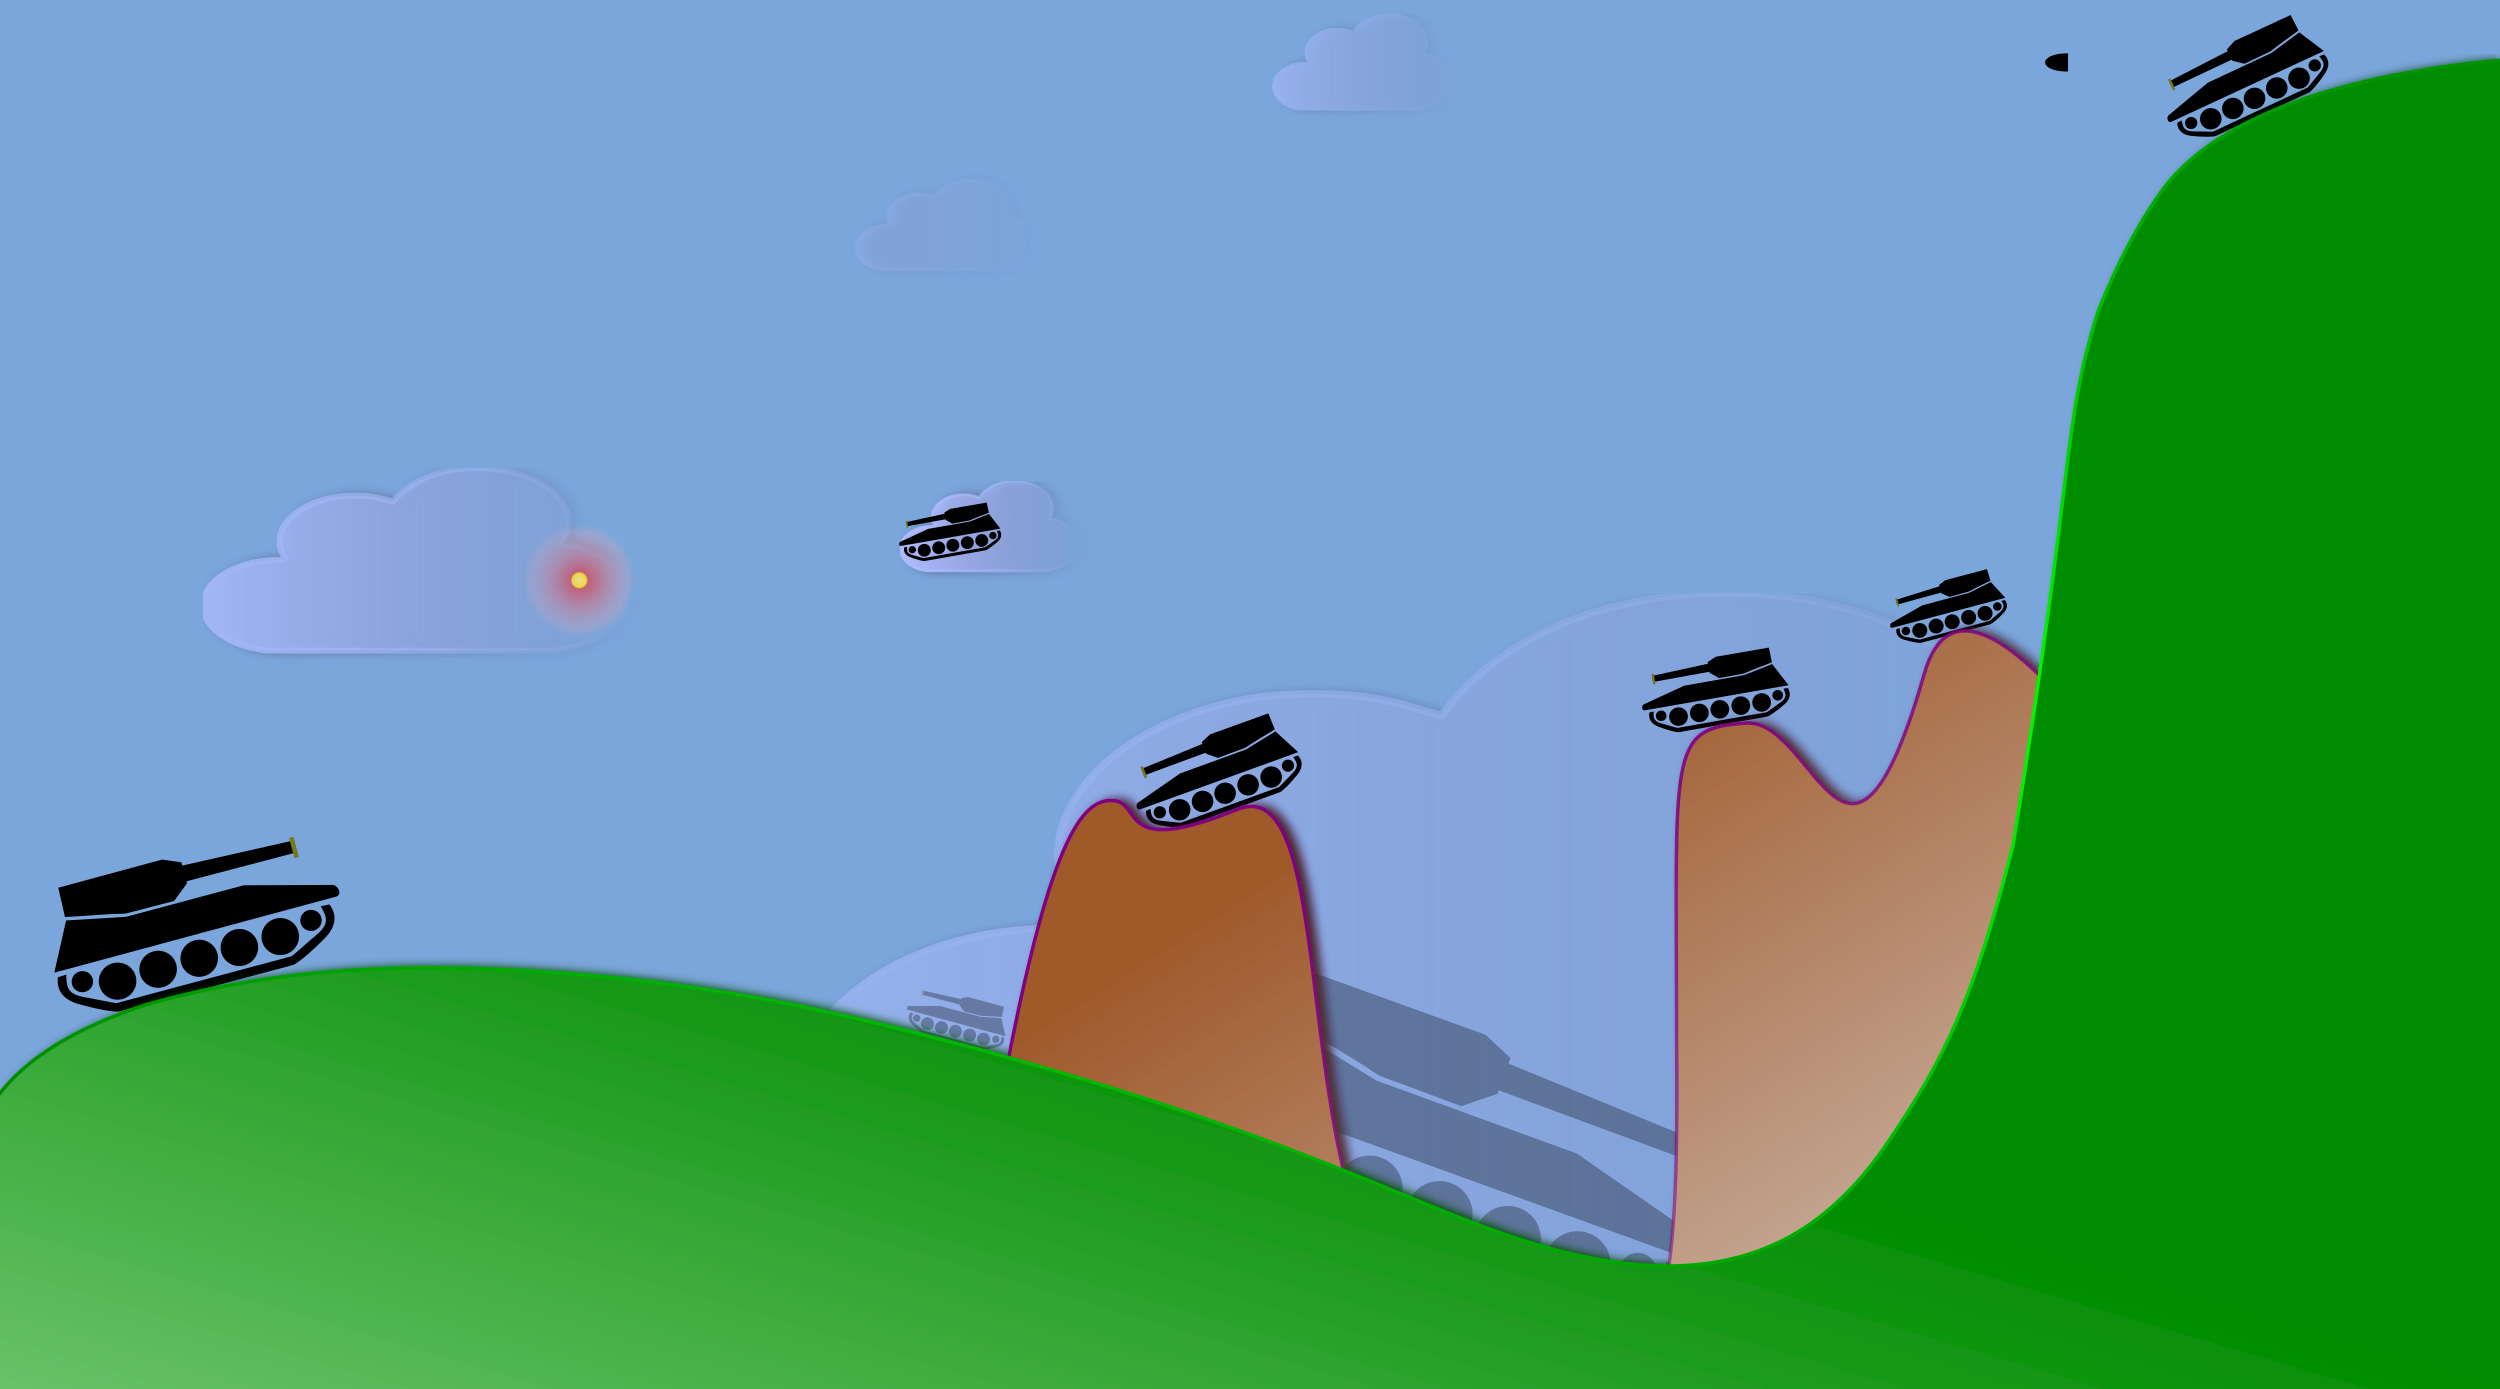
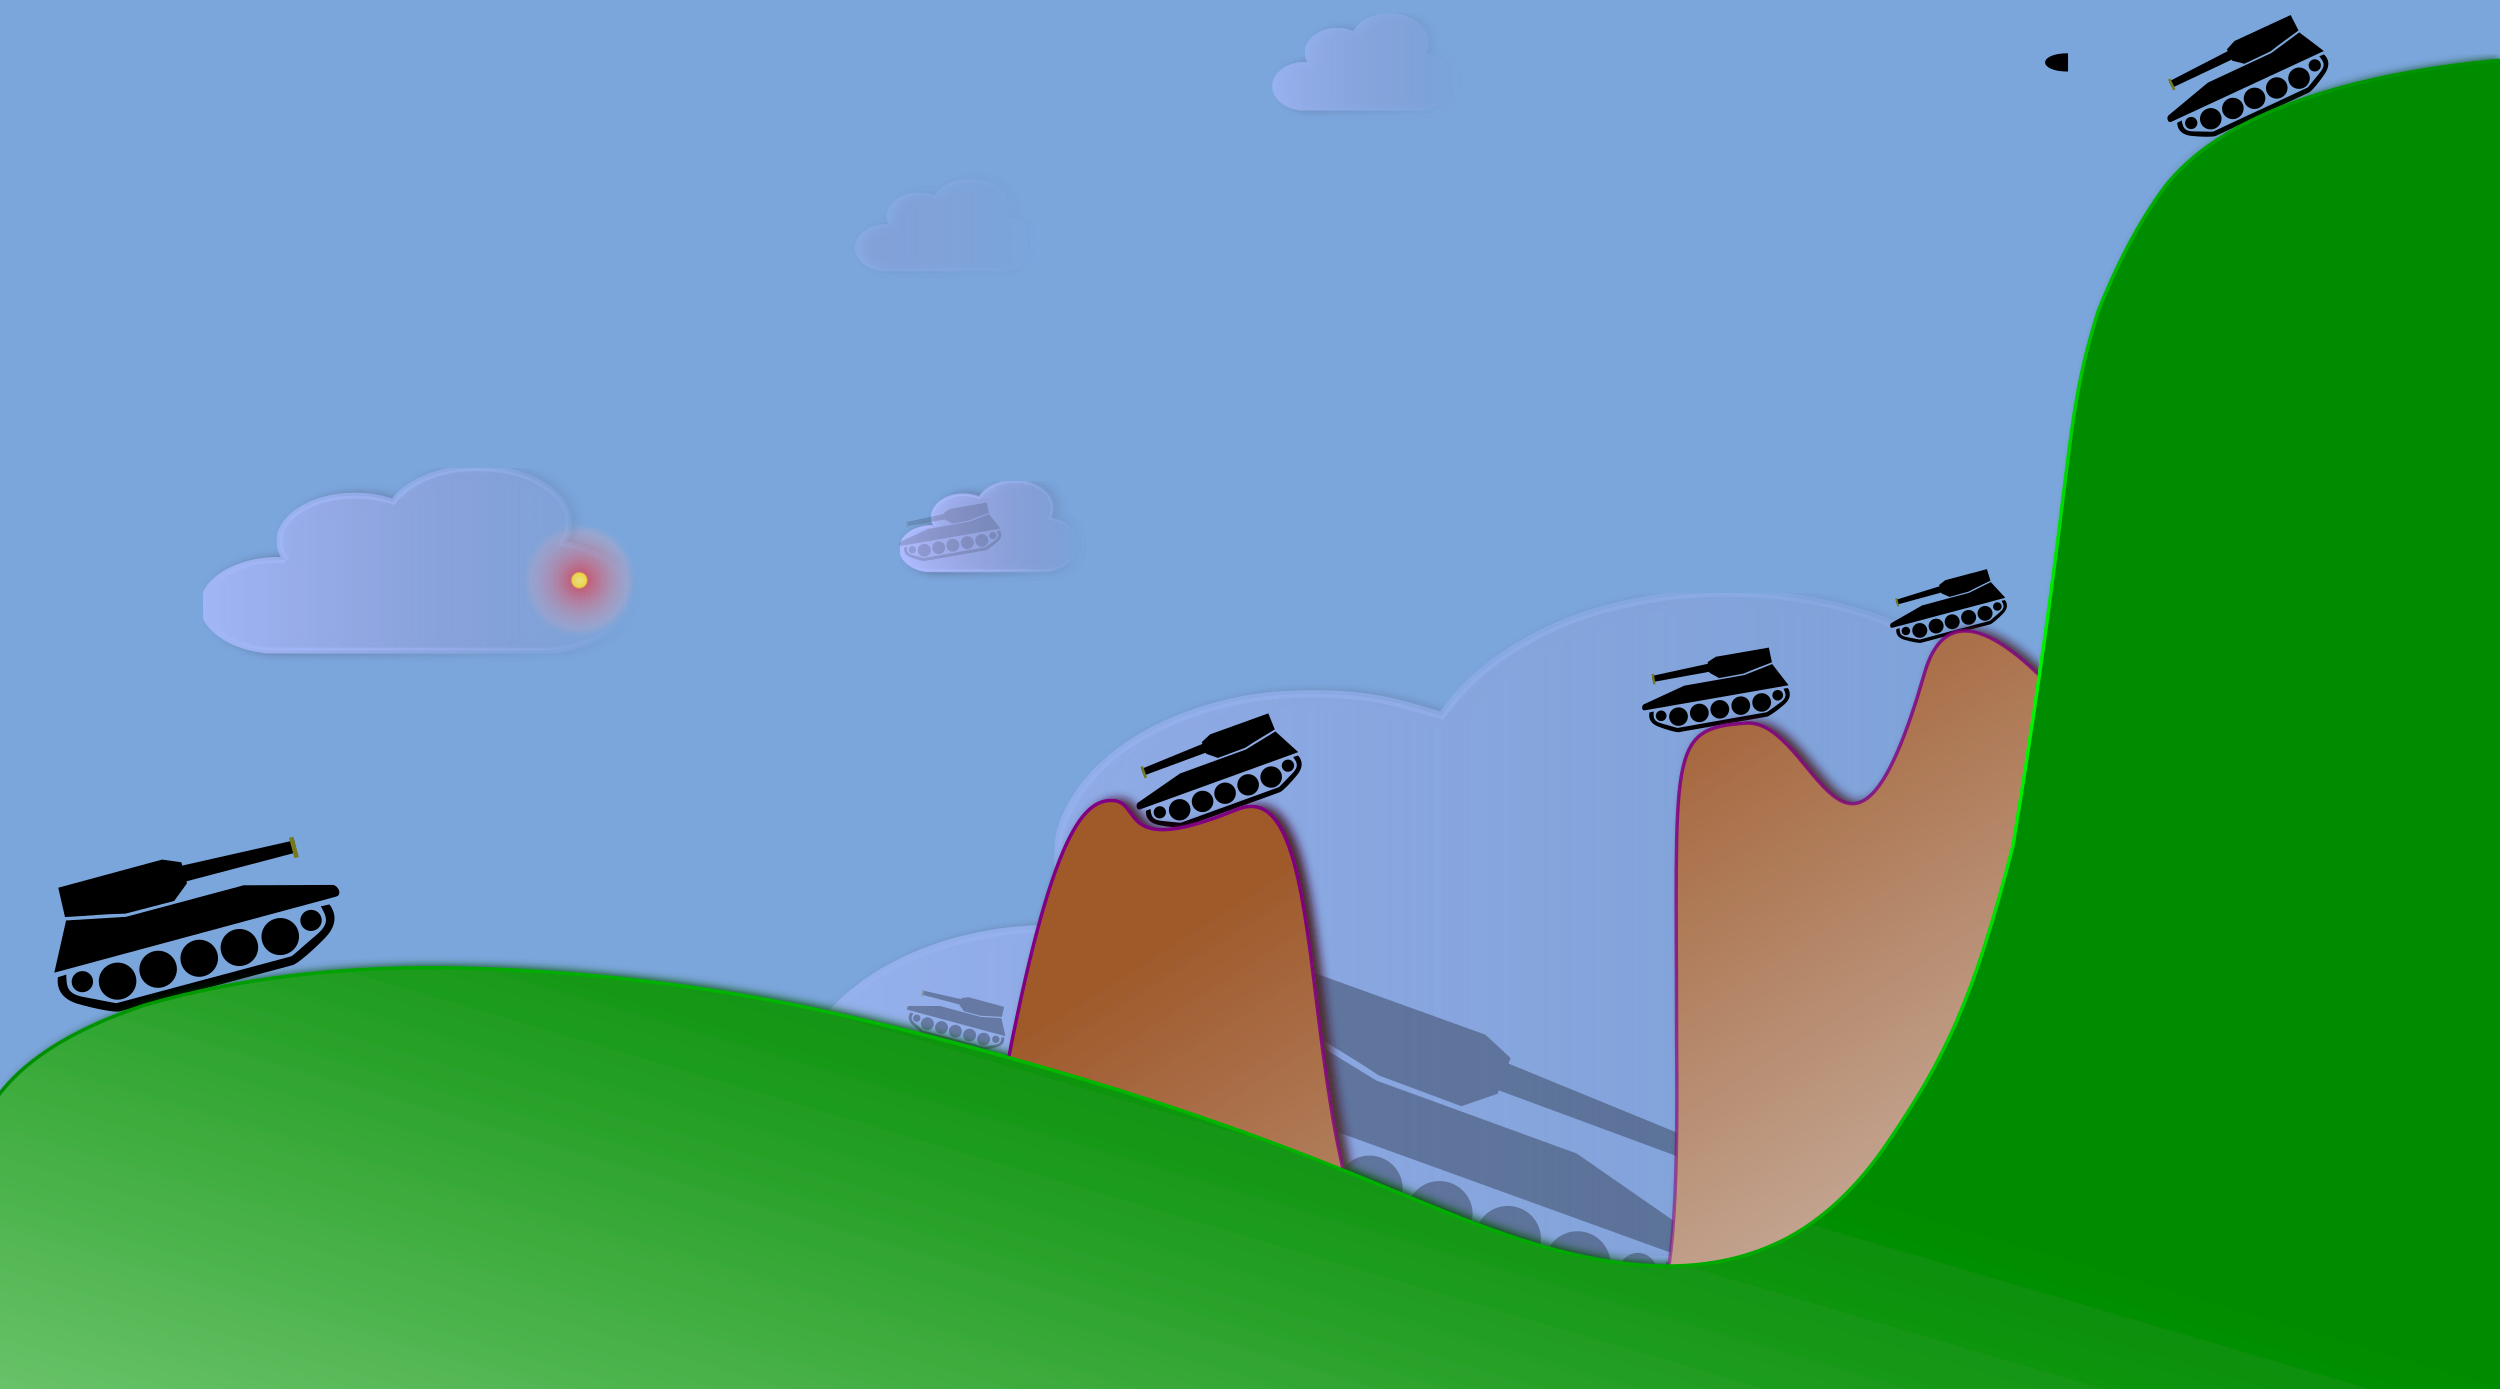
<svg xmlns="http://www.w3.org/2000/svg" xmlns:ns1="http://www.openswatchbook.org/uri/2009/osb" xmlns:xlink="http://www.w3.org/1999/xlink" width="1080" height="600" viewBox="0 0 1080 600" id="svg3434" version="1.1" style="enable-background:new">
  <defs id="defs3436">
    <linearGradient id="blastGradient" gradientUnits="userSpaceOnUse">
      <stop style="stop-color:#ffee7a;stop-opacity:1;" offset="0" id="stop5288" />
      <stop style="stop-color:#ffe326;stop-opacity:1" offset="0.123" id="stop5290" />
      <stop style="stop-color:#ff1f1f;stop-opacity:0.6" offset="0.156" id="stop5292" />
      <stop style="stop-color:#ffAAAA;stop-opacity:0.2" offset="0.857" id="stop5294" />
      <stop style="stop-color:#AAAAAA;stop-opacity:0" offset="1" id="stop5296" />
    </linearGradient>
    <marker style="overflow:visible" id="DistanceEnd" refX="0.0" refY="0.0" orient="auto">
      <g id="g2301" style="stroke:#ffee7a;stroke-opacity:1;fill:#ffee7a;fill-opacity:1">
        <path style="fill:#ffee7a;stroke:#ffee7a;stroke-width:1.15;stroke-linecap:square;stroke-opacity:1;fill-opacity:1" d="M 0,0 L -2,0" id="path2316" />
        <path style="fill:#ffee7a;fill-rule:evenodd;stroke:#ffee7a;stroke-opacity:1;fill-opacity:1" d="M 0,0 L -13,4 L -9,0 -13,-4 L 0,0 z " id="path2312" />
        <path style="fill:#ffee7a;stroke:#ffee7a;stroke-width:1;stroke-linecap:square;stroke-opacity:1;fill-opacity:1" d="M 0,-4 L 0,40" id="path2314" />
      </g>
    </marker>
    <marker orient="auto" refY="0.0" refX="0.0" id="marker4653" style="overflow:visible">
      <path id="path4655" d="M 0.0,0.0 L 5.0,-5.0 L -12.5,0.0 L 5.0,5.0 L 0.0,0.0 z " style="fill-rule:evenodd;stroke:#ffee7a;stroke-width:1pt;stroke-opacity:1;fill:#ffee7a;fill-opacity:1" transform="scale(0.2) translate(6,0)" />
    </marker>
    <marker orient="auto" refY="0.0" refX="0.0" id="Arrow1Send" style="overflow:visible;">
      <path id="path4328" d="M 0.0,0.0 L 5.0,-5.0 L -12.5,0.0 L 5.0,5.0 L 0.0,0.0 z " style="fill-rule:evenodd;stroke:#ffee7a;stroke-width:1pt;stroke-opacity:1;fill:#ffee7a;fill-opacity:1" transform="scale(0.2) rotate(180) translate(6,0)" />
    </marker>
    <marker orient="auto" refY="0.0" refX="0.0" id="Arrow1Sstart" style="overflow:visible">
      <path id="path4325" d="M 0.0,0.0 L 5.0,-5.0 L -12.5,0.0 L 5.0,5.0 L 0.0,0.0 z " style="fill-rule:evenodd;stroke:#ffee7a;stroke-width:1pt;stroke-opacity:1;fill:#ffee7a;fill-opacity:1" transform="scale(0.2) translate(6,0)" />
    </marker>
    <marker orient="auto" refY="0.0" refX="0.0" id="Arrow1Mend" style="overflow:visible;">
      <path id="path4322" d="M 0.0,0.0 L 5.0,-5.0 L -12.5,0.0 L 5.0,5.0 L 0.0,0.0 z " style="fill-rule:evenodd;stroke:#ffee7a;stroke-width:1pt;stroke-opacity:1;fill:#ffee7a;fill-opacity:1" transform="scale(0.4) rotate(180) translate(10,0)" />
    </marker>
    <marker orient="auto" refY="0.0" refX="0.0" id="Arrow1Mstart" style="overflow:visible">
      <path id="path4319" d="M 0.0,0.0 L 5.0,-5.0 L -12.5,0.0 L 5.0,5.0 L 0.0,0.0 z " style="fill-rule:evenodd;stroke:#ffee7a;stroke-width:1pt;stroke-opacity:1;fill:#ffee7a;fill-opacity:1" transform="scale(0.4) translate(10,0)" />
    </marker>
    <marker orient="auto" refY="0.0" refX="0.0" id="Arrow1Lend" style="overflow:visible;">
      <path id="path4316" d="M 0.0,0.0 L 5.0,-5.0 L -12.5,0.0 L 5.0,5.0 L 0.0,0.0 z " style="fill-rule:evenodd;stroke:#ffee7a;stroke-width:1pt;stroke-opacity:1;fill:#ffee7a;fill-opacity:1" transform="scale(0.8) rotate(180) translate(12.5,0)" />
    </marker>
    <marker orient="auto" refY="0.0" refX="0.0" id="Arrow1Lstart" style="overflow:visible">
      <path id="path4313" d="M 0.0,0.0 L 5.0,-5.0 L -12.5,0.0 L 5.0,5.0 L 0.0,0.0 z " style="fill-rule:evenodd;stroke:#ffee7a;stroke-width:1pt;stroke-opacity:1;fill:#ffee7a;fill-opacity:1" transform="scale(0.8) translate(12.5,0)" />
    </marker>
    <style type="text/css" id="style4903">
-           // 
-           .tank-cloud {
-             opacity:0.15;
+           /**  **/
+           .arc20 .cannon-group {
+             transform: rotate(-20deg);
          }
          .tank-fog {
            opacity:0.3;
          }
-           .arc20 .cannon-group {
-             transform: rotate(-20deg);
+           .tank-cloud {
+             opacity:0.15;
          }
- 		// </style>
+ 		/**  **/
+     </style>
    <filter id="dropShadow" x="0" y="0" width="2" height="2">
      <feOffset result="offOut" in="SourceGraphic" dx="3" dy="0" id="feOffset5225" />
      <feColorMatrix result="matrixOut" in="offOut" type="matrix" values="0.2 0 0 0 0 0 0.2 0 0 0 0 0 0.2 0 0 0 0 0 1 0" id="feColorMatrix5227" />
      <feGaussianBlur result="blurOut" in="matrixOut" stdDeviation="2" id="feGaussianBlur5229" />
      <feBlend in="SourceGraphic" in2="blurOut" mode="normal" id="feBlend5231" />
    </filter>
    <linearGradient id="linearGradient10802">
      <stop style="stop-color:#aebbff;stop-opacity:1;" offset="0" id="stop10804" />
      <stop style="stop-color:#aebbff;stop-opacity:0;" offset="1" id="stop10806" />
    </linearGradient>
    <linearGradient id="hill1-gradient">
      <stop style="stop-color:#008c00;stop-opacity:1;" offset="0" id="stop4170" />
      <stop style="stop-color:#ddffdd;stop-opacity:1;" offset="1" id="stop4172" />
    </linearGradient>
    <linearGradient id="hill2-gradient">
      <stop style="stop-color:#a05a2c;stop-opacity:1;" offset="0" id="stop8143" />
      <stop style="stop-color:#DDD;stop-opacity:1;" offset="1" id="stop8145" />
    </linearGradient>
    <linearGradient id="linearGradient8133">
      <stop style="stop-color:#800080;stop-opacity:1;" offset="0" id="stop8135" />
      <stop style="stop-color:#800080;stop-opacity:0;" offset="1" id="stop8137" />
    </linearGradient>
    <linearGradient id="linearGradient5715" ns1:paint="solid">
      <stop style="stop-color:#000000;stop-opacity:1;" offset="0" id="stop5717" />
    </linearGradient>
    <linearGradient id="linearGradient5705" ns1:paint="gradient">
      <stop style="stop-color:#000000;stop-opacity:1;" offset="0" id="stop5707" />
      <stop style="stop-color:#000000;stop-opacity:0;" offset="1" id="stop5709" />
    </linearGradient>
    <linearGradient id="hill1-border">
      <stop style="stop-color:#00ff00;stop-opacity:1;" offset="0" id="stop6716" />
      <stop style="stop-color:#008800;stop-opacity:1;" offset="1" id="stop6718" />
    </linearGradient>
    <linearGradient xlink:href="#linearGradient8133" id="linearGradient8139" x1="607.207" y1="214.728" x2="851.095" y2="596.157" gradientUnits="userSpaceOnUse" gradientTransform="translate(0,128)" />
    <linearGradient xlink:href="#hill2-gradient" id="linearGradient8147" x1="607.207" y1="214.728" x2="851.095" y2="596.157" gradientUnits="userSpaceOnUse" gradientTransform="translate(0,128)" />
    <linearGradient xlink:href="#hill1-gradient" id="linearGradient4174" x1="658.065" y1="344.86" x2="473.438" y2="971.53" gradientUnits="userSpaceOnUse" gradientTransform="translate(2,128)" />
    <radialGradient xlink:href="#hill1-border" id="radialGradient10125" cx="798.483" cy="182" fx="798.483" fy="182" r="938.177" gradientTransform="matrix(1,0,0,0.3462933,2,246.9748)" gradientUnits="userSpaceOnUse" />
    <linearGradient xlink:href="#linearGradient10802" id="linearGradient10812" x1="301.668" y1="197.699" x2="379.355" y2="197.699" gradientUnits="userSpaceOnUse" gradientTransform="matrix(2.407203,0,0,2.031175,-639.7833,-287.9205)" />
    <linearGradient xlink:href="#linearGradient10802" id="linearGradient10816" x1="301.668" y1="197.699" x2="379.355" y2="197.699" gradientUnits="userSpaceOnUse" gradientTransform="matrix(2.407203,0,0,2.031175,-639.7833,-287.9205)" />
    <linearGradient xlink:href="#linearGradient10802" id="linearGradient10812-6" x1="301.668" y1="197.699" x2="379.355" y2="197.699" gradientUnits="userSpaceOnUse" gradientTransform="matrix(8.135197,0,0,7.416941,-2113.421,-1066.156)" />
    <linearGradient xlink:href="#linearGradient10802" id="linearGradient10816-4" x1="301.668" y1="197.699" x2="379.355" y2="197.699" gradientUnits="userSpaceOnUse" gradientTransform="matrix(8.135197,0,0,7.416941,-2113.421,-1066.156)" />
    <linearGradient xlink:href="#linearGradient10802" id="linearGradient10812-9" x1="301.668" y1="197.699" x2="379.355" y2="197.699" gradientUnits="userSpaceOnUse" gradientTransform="matrix(1.024006,0,0,1.074287,240.2209,-313.6462)" />
    <linearGradient xlink:href="#linearGradient10802" id="linearGradient10816-3" x1="301.668" y1="197.699" x2="379.355" y2="197.699" gradientUnits="userSpaceOnUse" gradientTransform="matrix(1.024006,0,0,1.074287,240.2209,-313.6462)" />
    <linearGradient xlink:href="#linearGradient10802" id="linearGradient10812-7" x1="301.668" y1="197.699" x2="379.355" y2="197.699" gradientUnits="userSpaceOnUse" gradientTransform="translate(67.58998,-100.4654)" />
    <linearGradient xlink:href="#linearGradient10802" id="linearGradient10816-2" x1="301.668" y1="197.699" x2="379.355" y2="197.699" gradientUnits="userSpaceOnUse" gradientTransform="translate(67.58998,-100.4654)" />
    <linearGradient xlink:href="#linearGradient10802" id="linearGradient10812-7-7" x1="301.668" y1="197.699" x2="379.355" y2="197.699" gradientUnits="userSpaceOnUse" gradientTransform="translate(86.78288,-98.4451)" />
    <linearGradient xlink:href="#linearGradient10802" id="linearGradient10816-2-1" x1="301.668" y1="197.699" x2="379.355" y2="197.699" gradientUnits="userSpaceOnUse" gradientTransform="translate(86.78288,-98.4451)" />
    <radialGradient xlink:href="#blastGradient" id="radialBlastGradient" gradientUnits="userSpaceOnUse" cx="0" cy="0" fx="0" fy="0" r="12.5" />
  </defs>
  <defs id="defs5172">
    <g class="tank" id="tank-template">
      <path d="m -25.918,12.174 21.744,0.156 7.339,-5.947 0,-9.367 -7.776,-3.302 -46.453,0.13 -0.467,13.003 c 10.068,2.153 16.281,3 25.612,5.328 z" style="display:inline;overflow:visible;visibility:visible;fill:#000000;fill-opacity:1;fill-rule:nonzero;stroke:none;stroke-width:1.1;stroke-linecap:round;stroke-linejoin:miter;stroke-miterlimit:4;stroke-dasharray:none;stroke-dashoffset:0;stroke-opacity:1;marker:none;enable-background:new" id="path5534-1-2" />
      <path d="m 63.863,28.625 -126.071,0.222 10.751,-20.458 25.427,5.178 52.606,0 37.286,9.823 c 2.197,0.875 2.925,5.235 0,5.235 z" style="display:inline;overflow:visible;visibility:visible;fill:#000000;fill-opacity:1;fill-rule:nonzero;stroke:none;stroke-width:1.1;stroke-linecap:round;stroke-linejoin:miter;stroke-miterlimit:4;stroke-dasharray:none;stroke-dashoffset:0;stroke-opacity:1;marker:none;enable-background:new" id="path5536-3-0" />
      <path d="m 27.993,39.052 c 0,4.412 3.624,7.992 8.101,8.003 4.477,0.013 8.119,-3.551 8.142,-7.963 0.024,-4.412 -3.583,-8.01 -8.06,-8.043 -4.477,-0.035 -8.137,3.511 -8.182,7.923" style="fill:#000000;fill-opacity:1;stroke-width:1.1;stroke-miterlimit:4;stroke-dasharray:none;enable-background:new" id="path1874-3-0" />
      <path d="m 9.714,39.052 c 0,4.412 3.624,7.992 8.101,8.003 4.477,0.013 8.119,-3.551 8.142,-7.963 0.024,-4.412 -3.583,-8.01 -8.06,-8.043 -4.477,-0.035 -8.137,3.511 -8.182,7.923" style="fill:#000000;fill-opacity:1;fill-rule:evenodd;stroke:none;stroke-width:1.1;stroke-linecap:butt;stroke-linejoin:miter;stroke-miterlimit:4;stroke-dasharray:none;stroke-opacity:1;enable-background:new" id="path1876-2-7" />
      <path d="m -8.245,39.052 c 0,4.412 3.624,7.992 8.101,8.003 4.477,0.013 8.119,-3.551 8.142,-7.963 0.024,-4.412 -3.583,-8.01 -8.06,-8.043 -4.477,-0.035 -8.137,3.511 -8.182,7.923" style="fill:#000000;fill-opacity:1;fill-rule:evenodd;stroke:none;stroke-width:1.1;stroke-linecap:butt;stroke-linejoin:miter;stroke-miterlimit:4;stroke-dasharray:none;stroke-opacity:1;enable-background:new" id="path1880-3-8" />
      <path d="m -26.631,39.052 c 0,4.412 3.624,7.992 8.101,8.003 4.477,0.013 8.119,-3.551 8.142,-7.963 0.024,-4.412 -3.583,-8.01 -8.06,-8.043 -4.477,-0.035 -8.137,3.511 -8.182,7.923" style="fill:#000000;fill-opacity:1;fill-rule:evenodd;stroke:none;stroke-width:1.1;stroke-linecap:butt;stroke-linejoin:miter;stroke-miterlimit:4;stroke-dasharray:none;stroke-opacity:1;enable-background:new" id="path3511-3-1" />
      <path d="m -44.875,39.471 c 0,4.412 3.624,7.992 8.101,8.003 4.477,0.013 8.119,-3.551 8.142,-7.963 0.024,-4.412 -3.583,-8.01 -8.06,-8.043 -4.477,-0.031 -8.137,3.511 -8.182,7.923" style="fill:#000000;fill-opacity:1;fill-rule:evenodd;stroke:none;stroke-width:1.1;stroke-linecap:butt;stroke-linejoin:miter;stroke-miterlimit:4;stroke-dasharray:none;stroke-opacity:1;enable-background:new" id="path1884-2-2" />
      <path d="m -56.135,35.751 c 0,2.515 2.066,4.556 4.618,4.562 2.552,0.008 4.628,-2.024 4.641,-4.539 0.013,-2.515 -2.042,-4.566 -4.594,-4.585 -2.552,-0.021 -4.638,2.001 -4.664,4.516" style="fill:#000000;fill-opacity:1;fill-rule:evenodd;stroke:none;stroke-width:1.1;stroke-linecap:butt;stroke-linejoin:miter;stroke-miterlimit:4;stroke-dasharray:none;stroke-opacity:1;enable-background:new" id="path1886-6-2" />
      <path d="m 46.13,35.751 c 0,2.515 2.066,4.556 4.618,4.562 2.552,0.008 4.628,-2.024 4.641,-4.539 0.012,-2.515 -2.042,-4.566 -4.594,-4.585 -2.552,-0.021 -4.638,2.001 -4.664,4.516" style="fill:#000000;fill-opacity:1;fill-rule:evenodd;stroke:none;stroke-width:1.1;stroke-linecap:butt;stroke-linejoin:miter;stroke-miterlimit:4;stroke-dasharray:none;stroke-opacity:1;enable-background:new" id="path1888-4-9" />
      <g class="cannon-group" style="display:inline" id="g4982">
        <path d="m 52.646,0.442 -0.204,5.298 -52.772,-0.259 0.274,-7.145 52.701,2.105 z" style="display:inline;overflow:visible;visibility:visible;fill:#000000;fill-opacity:1;fill-rule:nonzero;stroke:none;stroke-width:1.1;stroke-linecap:round;stroke-linejoin:miter;stroke-miterlimit:4;stroke-dasharray:none;stroke-dashoffset:0;stroke-opacity:1;marker:none;enable-background:new" class="cannon" id="path4984" />
        <rect y="-1.165" x="50.793" id="rect4986" style="fill:#75791b;fill-opacity:1;stroke:#7a7a39;stroke-width:0;stroke-linecap:round;stroke-linejoin:round;stroke-miterlimit:4;stroke-dasharray:none;stroke-dashoffset:0;stroke-opacity:1;enable-background:new" class="cannon-tip" width="1.968" height="9.075" />
      </g>
      <path d="m 56.436,30.965 3.787,0.171 c 2.109,5.17 0.352,9.9 -5.445,13.402 -6.533,3.946 -14.382,7.746 -16.656,7.804 l -77.24,0.023 c -2.274,-0.059 -10.123,-3.858 -16.656,-7.804 -5.797,-3.502 -7.553,-8.244 -5.445,-13.414 l 3.787,-0.158 c -1.139,4.837 -2.123,8.102 4.974,11.414 5.809,2.711 11.949,5.938 12.906,6.134 l 78.106,-0.01 c 0.957,-0.196 7.085,-3.435 12.894,-6.146 7.097,-3.312 6.126,-6.577 4.987,-11.414 z" style="display:inline;overflow:visible;visibility:visible;fill:#000000;fill-opacity:1;fill-rule:nonzero;stroke:none;stroke-width:1.1;stroke-linecap:round;stroke-linejoin:miter;stroke-miterlimit:4;stroke-dasharray:none;stroke-dashoffset:0;stroke-opacity:1;marker:none;enable-background:new" class="wheel-chain" id="path4871-9" />
    </g>
    <g id="projectile-template">
      <path id="path5060" d="m 4.956,-3.956 0,7.913 c -13.217,0 -13.217,-7.913 0,-7.913 z" style="fill-opacity:1;fill-rule:evenodd;stroke-width:2.087px;stroke-linecap:butt;stroke-linejoin:miter;stroke-opacity:1;enable-background:new" />
    </g>
    <g class="nohit" id="explosion-template">
      <circle style="opacity:1;fill:url(#radialBlastGradient);fill-opacity:1;fill-rule:nonzero;stroke:none;stroke-width:2.5;stroke-linecap:butt;stroke-linejoin:miter;stroke-miterlimit:4;stroke-dasharray:5, 5;stroke-dashoffset:0;stroke-opacity:1" class="nohit fade" cx="0" cy="0" id="ellipse5436" r="12.5" />
    </g>
  </defs>
  <g id="sky" style="display:inline">
    <rect style="opacity:1;fill:#7ba6dc;fill-opacity:1;fill-rule:nonzero;stroke:none;stroke-width:8.448;stroke-linecap:butt;stroke-linejoin:bevel;stroke-miterlimit:4;stroke-dasharray:none;stroke-dashoffset:0;stroke-opacity:1" id="sky-background" class="nohit" width="1080" height="600" x="7.6293945e-006" y="-7.6293945e-006" />
    <use xlink:href="#explosion-template" class="explosion nohit" id="explosion1" transform="matrix(2,0,0,2,250.2619,250.6703)" />
    <path style="display:inline;opacity:0.516;fill:url(#linearGradient10812-6);fill-opacity:1;fill-rule:nonzero;stroke:url(#linearGradient10816-4);stroke-width:3.183;stroke-linecap:butt;stroke-linejoin:miter;stroke-miterlimit:4;stroke-dasharray:none;stroke-dashoffset:0;stroke-opacity:1;filter:url(#dropShadow);enable-background:new" d="m 437.52,543.884 c -7.666,-0.898 -24.112,-4.427 -30.733,-6.595 -28.634,-9.376 -50.663,-27.058 -58.26,-46.765 -4.26,-11.051 -4.228,-24.355 0.087,-35.548 11.911,-30.896 56.534,-53.757 104.93,-53.757 6.724,0 12.225,-0.225 12.225,-0.499 0,-0.274 -1.092,-2.487 -2.426,-4.917 -4.947,-9.007 -6.275,-14.204 -6.276,-24.553 -5.1e-4,-7.79 0.485,-11.123 2.337,-16.038 8.307,-22.047 31.398,-40.154 62.93,-49.346 15.206,-4.433 27.132,-6.054 44.616,-6.066 17.848,-0.015 29.411,1.588 45.182,6.25 l 10.643,3.146 3.893,-5.153 c 12.011,-15.899 35.913,-31.39 60.121,-38.964 76.716,-24.003 166.281,2.563 188.003,55.763 2.653,6.497 3.266,9.557 3.682,18.363 0.564,11.958 -0.976,19.645 -5.969,29.792 l -2.93,5.954 4.311,0.998 c 29.515,6.836 50.189,16.139 66.914,30.111 11.18,9.34 19.455,20.708 24.42,33.552 2.603,6.732 3.575,22.249 1.889,30.156 -7.321,34.333 -44.501,61.882 -97.336,72.121 l -11.093,2.15 -209.04,0.102 c -114.972,0.059 -210.427,-0.059 -212.122,-0.258 z" id="cloud-4-big" class="nohit" />
    <path transform="translate(0,128)" style="enable-background:new;display:inline;filter:url(#dropShadow);opacity:0.753;fill:url(#linearGradient10812);fill-opacity:1;fill-rule:nonzero;stroke:url(#linearGradient10816);stroke-width:2.512;stroke-linecap:butt;stroke-linejoin:miter;stroke-miterlimit:4;stroke-dasharray:none;stroke-dashoffset:0;stroke-opacity:1" d="m 115.04,152.999 c -2.268,-0.246 -7.135,-1.212 -9.094,-1.806 -8.473,-2.568 -14.991,-7.41 -17.239,-12.807 -1.261,-3.026 -1.251,-6.67 0.026,-9.735 3.524,-8.461 16.728,-14.722 31.049,-14.722 1.989,0 3.617,-0.061 3.617,-0.137 0,-0.075 -0.323,-0.681 -0.718,-1.346 -1.464,-2.467 -1.857,-3.89 -1.857,-6.724 -1.5e-4,-2.133 0.143,-3.046 0.692,-4.392 2.458,-6.038 9.291,-10.996 18.621,-13.514 4.499,-1.214 8.028,-1.658 13.202,-1.661 5.281,-0.004 8.703,0.435 13.369,1.712 l 3.149,0.862 1.152,-1.411 c 3.554,-4.354 10.627,-8.596 17.79,-10.671 22.7,-6.573 49.203,0.702 55.63,15.271 0.785,1.779 0.967,2.617 1.09,5.029 0.167,3.275 -0.289,5.38 -1.766,8.159 l -0.867,1.631 1.276,0.273 c 8.734,1.872 14.851,4.42 19.8,8.246 3.308,2.558 5.757,5.671 7.226,9.188 0.77,1.844 1.058,6.093 0.559,8.258 -2.166,9.402 -13.168,16.947 -28.802,19.751 l -3.283,0.589 -61.855,0.028 c -34.02,0.016 -62.265,-0.016 -62.767,-0.071 z" id="cloud-1" class="nohit" />
    <path transform="translate(0,128)" style="enable-background:new;display:inline;filter:url(#dropShadow);opacity:0.538;fill:url(#linearGradient10812-9);fill-opacity:1;fill-rule:nonzero;stroke:url(#linearGradient10816-3);stroke-width:0.215;stroke-linecap:butt;stroke-linejoin:miter;stroke-miterlimit:4;stroke-dasharray:none;stroke-dashoffset:0;stroke-opacity:1" d="m 561.317,-80.444 c -0.965,-0.13 -3.035,-0.641 -3.869,-0.955 -3.604,-1.358 -6.377,-3.919 -7.333,-6.774 -0.536,-1.601 -0.532,-3.528 0.011,-5.149 1.499,-4.475 7.116,-7.786 13.208,-7.786 0.846,0 1.539,-0.033 1.539,-0.072 0,-0.04 -0.137,-0.36 -0.305,-0.712 -0.623,-1.305 -0.79,-2.057 -0.79,-3.556 -6e-5,-1.128 0.061,-1.611 0.294,-2.323 1.046,-3.193 3.952,-5.816 7.921,-7.147 1.914,-0.642 3.415,-0.877 5.616,-0.879 2.247,-0.002 3.702,0.23 5.687,0.905 l 1.34,0.456 0.49,-0.746 c 1.512,-2.303 4.52,-4.547 7.568,-5.644 9.657,-3.477 20.93,0.371 23.665,8.077 0.334,0.941 0.411,1.384 0.463,2.66 0.071,1.732 -0.123,2.845 -0.751,4.315 l -0.369,0.862 0.543,0.145 c 3.715,0.99 6.317,2.338 8.423,4.361 1.407,1.353 2.449,2.999 3.074,4.86 0.328,0.975 0.45,3.223 0.238,4.368 -0.921,4.973 -5.601,8.963 -12.252,10.446 l -1.396,0.311 -26.313,0.015 c -14.472,0.009 -26.487,-0.009 -26.701,-0.037 z" id="cloud-2" class="nohit" />
    <path transform="translate(0,128)" style="enable-background:new;display:inline;filter:url(#dropShadow);opacity:1;fill:url(#linearGradient10812-7-7);fill-opacity:1;fill-rule:nonzero;stroke:url(#linearGradient10816-2-1);stroke-width:1.136;stroke-linecap:butt;stroke-linejoin:miter;stroke-miterlimit:4;stroke-dasharray:none;stroke-dashoffset:0;stroke-opacity:1" d="m 400.351,118.631 c -0.942,-0.121 -2.964,-0.597 -3.778,-0.889 -3.52,-1.264 -6.228,-3.648 -7.161,-6.305 -0.524,-1.49 -0.52,-3.284 0.011,-4.793 1.464,-4.166 6.949,-7.248 12.898,-7.248 0.826,0 1.503,-0.03 1.503,-0.067 0,-0.037 -0.134,-0.335 -0.298,-0.663 -0.608,-1.214 -0.771,-1.915 -0.771,-3.31 -7e-5,-1.05 0.06,-1.5 0.287,-2.162 1.021,-2.972 3.86,-5.414 7.736,-6.653 1.869,-0.598 3.335,-0.816 5.484,-0.818 2.194,-0.002 3.615,0.214 5.554,0.843 l 1.308,0.424 0.479,-0.695 c 1.476,-2.144 4.415,-4.232 7.39,-5.253 9.43,-3.236 20.44,0.346 23.11,7.518 0.326,0.876 0.402,1.289 0.453,2.476 0.069,1.612 -0.12,2.649 -0.734,4.017 l -0.36,0.803 0.53,0.135 c 3.628,0.922 6.169,2.176 8.225,4.06 1.374,1.259 2.391,2.792 3.002,4.524 0.32,0.908 0.439,3 0.232,4.066 -0.9,4.629 -5.47,8.343 -11.965,9.724 l -1.364,0.29 -25.696,0.014 c -14.133,0.008 -25.866,-0.008 -26.075,-0.035 z" id="cloud-3a" class="nohit" />
  </g>
  <g id="sprites" style="display:inline;">
    <use xlink:href="#projectile-template" class="projectile" transform="translate(888.4367,26.96464)" id="projectile1" x="0" y="0" width="100%" height="100%" />
    <use xlink:href="#tank-template" x="0" y="0" id="player" class="tank usertank" transform="matrix(0.9659258,-0.258819,0.258819,0.9659258,76.08177,376.2198)" width="100%" height="100%" style="" />
    <use xlink:href="#tank-template" class="tank arc20" id="enemy1" transform="matrix(-0.4924039,0.08682409,0.08682409,0.4924039,739.5117,287.2144)" x="0" y="0" width="100%" height="100%" style="" />
    <use xlink:href="#tank-template" id="enemy2" class="tank" transform="matrix(-0.541263,0.1970036,0.1970036,0.541263,521.4734,321.5637)" x="0" y="0" width="100%" height="100%" style="" />
    <use style="enable-background:new" xlink:href="#tank-template" id="enemy1-8" class="tank" transform="matrix(-0.3863703,0.1035276,0.1035276,0.3863703,839.2525,253.5238)" x="0" y="0" width="100%" height="100%" />
    <use style="enable-background:new" xlink:href="#tank-template" id="enemy2-9-large" class="tank tank-fog" transform="matrix(1.644086,0.5983985,-0.5983985,1.644086,645.5568,460.1032)" x="0" y="0" width="100%" height="100%" />
    <use style="enable-background:new" xlink:href="#tank-template" id="enemy2-5" class="tank" transform="matrix(-0.5220333,0.2434281,0.2434281,0.5220333,964.3932,22.12192)" x="0" y="0" width="100%" height="100%" />
    <use style="display:inline;enable-background:new" xlink:href="#tank-template" id="enemy2-2" class="tank tank-fog" transform="matrix(-0.333824,-0.08944786,-0.08944786,0.333824,416.1853,432.4495)" x="0" y="0" width="100%" height="100%" />
    <use style="display:inline;enable-background:new;" xlink:href="#tank-template" id="enemy2-2-7-cloud" class="tank tank-cloud" transform="matrix(-0.3403496,0.06001281,0.06001281,0.3403496,409.2422,222.2617)" x="0" y="0" width="100%" height="100%" />
  </g>
  <g id="layer1" transform1="translate(0,128)" style="display:inline;filter:url(#dropShadow)">
    <path style="opacity:0.228;fill:url(#linearGradient10812-7);fill-opacity:1;fill-rule:nonzero;stroke:url(#linearGradient10816-2);stroke-width:1.136;stroke-linecap:butt;stroke-linejoin:miter;stroke-miterlimit:4;stroke-dasharray:none;stroke-dashoffset:0;stroke-opacity:1" d="m 381.158,116.611 c -0.942,-0.121 -2.964,-0.597 -3.778,-0.889 -3.52,-1.264 -6.228,-3.648 -7.161,-6.305 -0.524,-1.49 -0.52,-3.284 0.011,-4.793 1.464,-4.166 6.949,-7.248 12.898,-7.248 0.826,0 1.503,-0.03 1.503,-0.067 0,-0.037 -0.134,-0.335 -0.298,-0.663 -0.608,-1.214 -0.771,-1.915 -0.771,-3.31 -7e-5,-1.05 0.06,-1.5 0.287,-2.162 1.021,-2.972 3.86,-5.414 7.736,-6.653 1.869,-0.598 3.335,-0.816 5.484,-0.818 2.194,-0.002 3.615,0.214 5.554,0.843 l 1.308,0.424 0.479,-0.695 c 1.476,-2.144 4.415,-4.232 7.39,-5.253 9.43,-3.236 20.44,0.346 23.11,7.518 0.326,0.876 0.402,1.289 0.453,2.476 0.069,1.612 -0.12,2.649 -0.734,4.017 l -0.36,0.803 0.53,0.135 c 3.628,0.922 6.169,2.176 8.225,4.06 1.374,1.259 2.391,2.792 3.002,4.524 0.32,0.908 0.439,3 0.232,4.066 -0.9,4.629 -5.47,8.343 -11.965,9.724 l -1.364,0.29 -25.696,0.014 c -14.133,0.008 -25.866,-0.008 -26.075,-0.035 z" id="cloud-3b" class="nohit" />
    <path style="fill:url(#linearGradient8147);fill-opacity:1;fill-rule:evenodd;stroke:url(#linearGradient8139);stroke-width:1.5;stroke-linecap:butt;stroke-linejoin:miter;stroke-miterlimit:4;stroke-dasharray:none;stroke-opacity:1" d="m 265.805,664.152 c 124.258,3.93 142.826,-56.989 164.25,-176.862 21.424,-119.873 35.706,-141.49 49.989,-141.49 14.283,0 1.428,25.547 54.274,3.93 52.846,-21.616 11.426,225.99 105.691,231.886 76.914,31.465 85.636,6.606 84.267,-131.664 0,-125.769 -4.365,-135.308 29.993,-137.559 29.993,-1.965 44.276,92.361 77.126,-21.616 32.85,-113.978 258.515,343.898 258.515,343.898 z" id="hill2" />
    <path style="fill:url(#linearGradient4174);fill-opacity:1;fill-rule:evenodd;stroke:url(#radialGradient10125);stroke-width:1.5;stroke-linecap:butt;stroke-linejoin:miter;stroke-miterlimit:4;stroke-dasharray:none;stroke-opacity:1" d="m 1181.361,25.123 c -84.246,-5.817 -205.25,2.966 -246.262,55.71 -11.988,16.268 -21.198,34.802 -28.826,53.915 -15.775,51.137 -9.171,62.113 -36.597,230.217 -16.974,66.733 -29.727,92.622 -53.922,128.233 -13.131,19.558 -30.34,36.59 -51.283,45.255 -23.473,10.08 -49.465,10.064 -74.034,5.642 C 654.079,537.586 620.057,521.455 585.642,507.737 540.768,489.39 494.979,473.805 448.649,460.537 414.98,450.883 381.08,442.135 346.911,434.883 295.004,424.322 242.258,418.601 189.464,418.064 146.712,417.861 103.766,422.246 62.391,434.262 -51.007,472.018 -7.361,541.304 -2.706,604.032 L 1222.51,601.888 c 1.795,-177.963 49.36,-581.635 -41.149,-576.765 z" id="hill1" />
  </g>
</svg>
